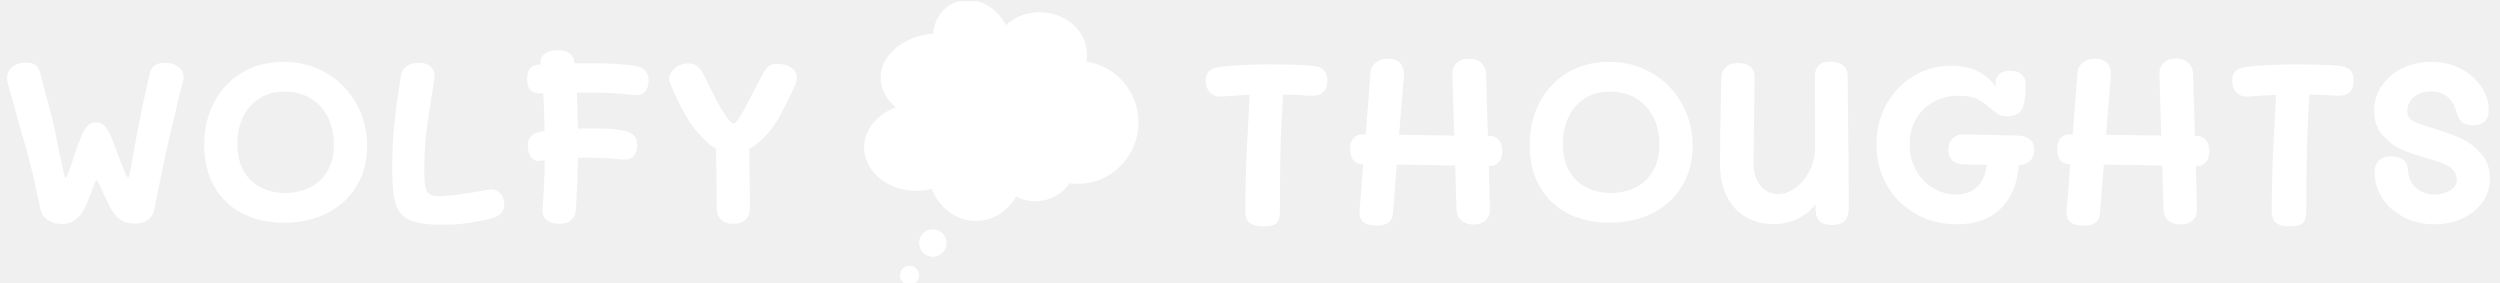
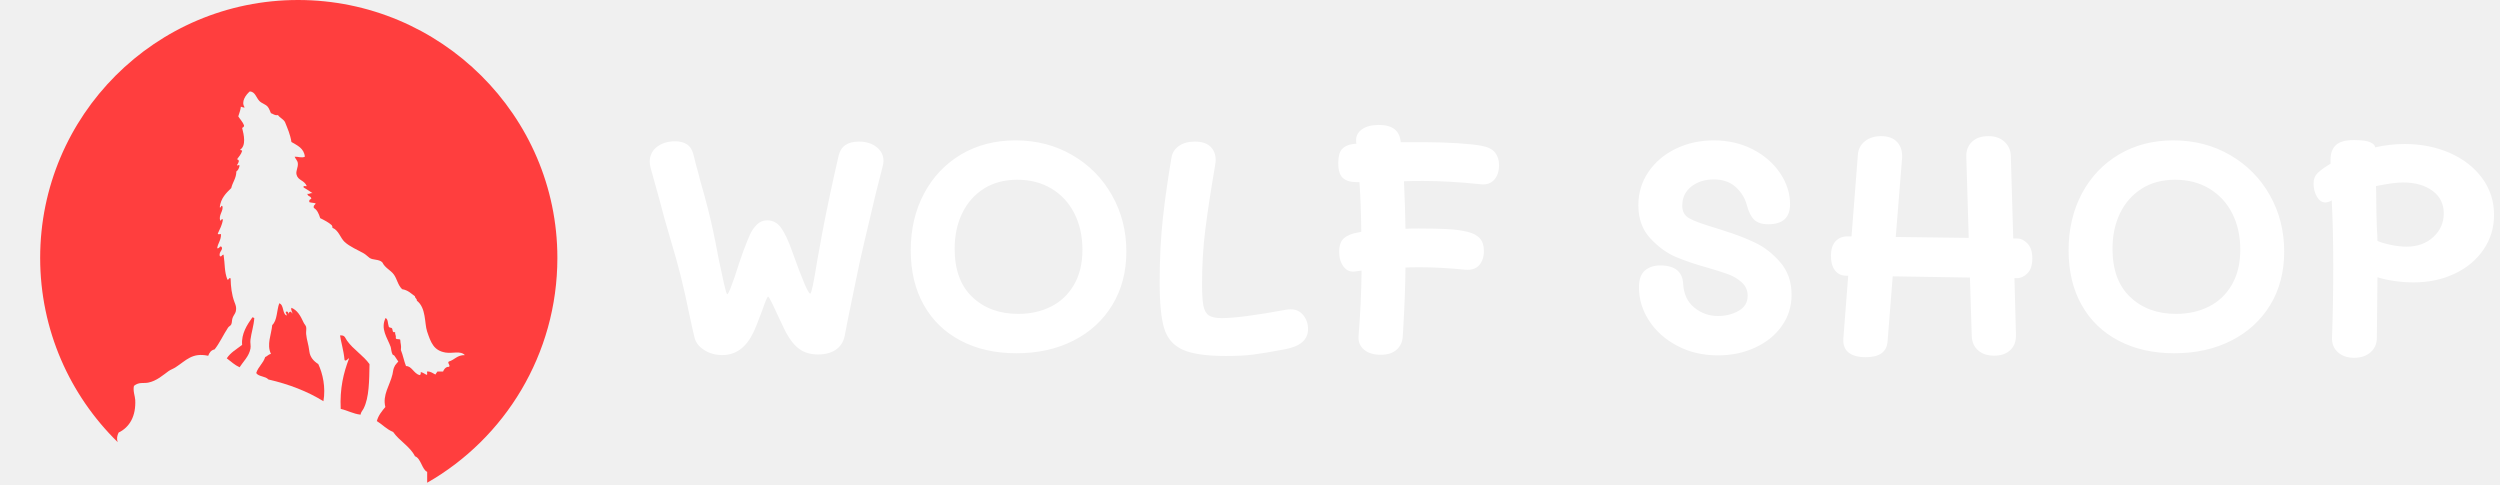
- <svg xmlns="http://www.w3.org/2000/svg" version="1.1" width="1000" height="113" viewBox="0 0 1000 113">
-   <g transform="matrix(1,0,0,1,-0.6060606,0.4993021)">
-     <svg viewBox="0 0 396 45" data-background-color="#111111" preserveAspectRatio="xMidYMid meet" height="113" width="1000">
-       <g id="tight-bounds" transform="matrix(1,0,0,1,0.24,-0.1988371)">
-         <svg viewBox="0 0 395.52 45.398" height="45.398" width="395.52">
+ <svg xmlns="http://www.w3.org/2000/svg" version="1.1" width="1000" height="194" viewBox="0 0 1000 194">
+   <g transform="matrix(1,0,0,1,-0.6060606,-0.45349)">
+     <svg viewBox="0 0 396 77" data-background-color="#000011" preserveAspectRatio="xMidYMid meet" height="194" width="1000">
+       <g id="tight-bounds" transform="matrix(1,0,0,1,0.24,0.1799935)">
+         <svg viewBox="0 0 395.52 76.64" height="76.64" width="395.52">
          <g>
-             <svg viewBox="0 0 542.718 62.293" height="45.398" width="395.52">
-               <g>
-                 <svg viewBox="0 0 542.718 62.293" height="62.293" width="542.718">
+             <svg viewBox="0 0 534.218 103.516" height="76.64" width="395.52">
+               <g transform="matrix(1,0,0,1,138.6978,26.7902)">
+                 <svg viewBox="0 0 395.52 49.935" height="49.935" width="395.52">
                  <g id="textblocktransform">
-                     <svg viewBox="0 0 542.718 62.293" height="62.293" width="542.718" id="textblock">
+                     <svg viewBox="0 0 395.52 49.935" height="49.935" width="395.52" id="textblock">
                      <g>
-                         <svg viewBox="0 0 542.718 62.293" height="62.293" width="542.718">
-                           <g>
-                             <svg>
-                               <g />
-                               <g />
-                             </svg>
-                           </g>
-                           <g>
-                             <svg>
-                               <g>
-                                 <svg />
-                               </g>
-                               <g />
-                             </svg>
-                           </g>
-                           <g id="text-0">
-                             <svg viewBox="0 0 542.718 62.293" height="62.293" width="542.718">
-                               <g transform="matrix(1,0,0,1,0,10.9715)">
-                                 <svg width="172.65" viewBox="2 -38 172.64 38.15" height="38.15" data-palette-color="#ffffff">
-                                   <path d="M14 0Q12.3 0 11-0.83 9.7-1.65 9.4-2.9L9.4-2.9Q9.3-3.2 8.5-6.9L8.5-6.9Q7.25-13.15 5.55-18.7L5.55-18.7Q4.4-22.55 3.65-25.5L3.65-25.5 2.15-30.9Q2-31.45 2-31.9L2-31.9Q2-33.45 3.2-34.38 4.4-35.3 6.2-35.3L6.2-35.3Q7.4-35.3 8.18-34.77 8.95-34.25 9.25-33L9.25-33Q9.6-31.5 9.93-30.38 10.25-29.25 10.45-28.4L10.45-28.4Q11.7-24.15 12.5-20.35L12.5-20.35Q12.75-19.25 13.4-15.8L13.4-15.8Q13.85-13.65 14.25-11.85 14.65-10.05 14.8-10.05L14.8-10.05Q14.95-10.05 15.33-11 15.7-11.95 15.98-12.78 16.25-13.6 16.4-14.05L16.4-14.05Q16.6-14.75 17.45-17.15L17.45-17.15Q18.15-19 18.57-19.93 19-20.85 19.7-21.55 20.4-22.25 21.4-22.25L21.4-22.25Q22.8-22.25 23.7-21 24.6-19.75 25.55-17.05L25.55-17.05Q28-10.15 28.5-10.15L28.5-10.15Q28.8-10.15 29.65-15.55L29.65-15.55Q29.85-16.55 30.05-17.73 30.25-18.9 30.5-20.25L30.5-20.25Q31.8-26.95 33.2-32.95L33.2-32.95Q33.75-35.25 36.55-35.25L36.55-35.25Q38.3-35.25 39.45-34.35 40.6-33.45 40.6-32.05L40.6-32.05Q40.6-31.65 40.45-31.1L40.45-31.1Q39.35-26.95 38.15-21.7L38.15-21.7 37.45-18.75Q36.65-15.4 35.83-11.3 35-7.2 34.75-6.05L34.75-6.05 34.2-3.2Q33.9-1.7 32.75-0.9 31.6-0.1 29.8-0.1L29.8-0.1Q28-0.1 26.78-0.95 25.55-1.8 24.55-3.65L24.55-3.65Q24.4-3.9 23.1-6.65L23.1-6.65Q21.75-9.65 21.55-9.65L21.55-9.65Q21.35-9.65 20.55-7.3L20.55-7.3Q19.5-4.5 19.1-3.7L19.1-3.7Q17.3 0 14 0L14 0ZM62.55-0.3Q57.3-0.3 53.35-2.38 49.4-4.45 47.25-8.28 45.1-12.1 45.1-17.3L45.1-17.3Q45.1-22.55 47.3-26.68 49.5-30.8 53.42-33.13 57.35-35.45 62.4-35.45L62.4-35.45Q67.6-35.45 71.77-33.02 75.95-30.6 78.32-26.4 80.7-22.2 80.7-17.1L80.7-17.1Q80.7-12.05 78.37-8.25 76.05-4.45 71.95-2.38 67.85-0.3 62.55-0.3L62.55-0.3ZM62.85-6.8Q65.85-6.8 68.25-8 70.65-9.2 72.05-11.6 73.45-14 73.45-17.4L73.45-17.4Q73.45-20.75 72.12-23.38 70.8-26 68.35-27.48 65.9-28.95 62.7-28.95L62.7-28.95Q59.5-28.95 57.17-27.48 54.85-26 53.6-23.43 52.35-20.85 52.35-17.55L52.35-17.55Q52.35-12.35 55.27-9.58 58.2-6.8 62.85-6.8L62.85-6.8ZM97.15 0.15Q92.25 0.15 89.97-0.9 87.7-1.95 86.95-4.4 86.2-6.85 86.2-11.95L86.2-11.95Q86.2-17.7 86.72-22.5 87.25-27.3 88.15-32.6L88.15-32.6Q88.35-33.8 89.37-34.52 90.4-35.25 92-35.25L92-35.25Q93.7-35.25 94.57-34.43 95.45-33.6 95.45-32.2L95.45-32.2Q95.45-31.9 95.35-31.3L95.35-31.3Q94.3-25.15 93.75-20.83 93.2-16.5 93.2-11.75L93.2-11.75Q93.2-9.3 93.42-8.15 93.65-7 94.32-6.55 95-6.1 96.45-6.1L96.45-6.1Q99.55-6.1 107.15-7.5L107.15-7.5Q107.4-7.55 107.85-7.55L107.85-7.55Q109.15-7.55 109.92-6.58 110.7-5.6 110.7-4.3L110.7-4.3Q110.7-1.65 106.85-0.95L106.85-0.95Q103.4-0.3 101.62-0.08 99.85 0.15 97.15 0.15L97.15 0.15ZM129.74-28.75Q127.69-28.75 126.54-28.7L126.54-28.7Q126.74-24.3 126.79-20.85L126.79-20.85Q127.49-20.9 128.99-20.9L128.99-20.9Q131.84-20.9 133.72-20.8 135.59-20.7 137.04-20.35L137.04-20.35Q138.44-20 139.09-19.25 139.74-18.5 139.74-17.2L139.74-17.2Q139.74-15.75 138.97-14.85 138.19-13.95 136.59-14.1L136.59-14.1Q132.59-14.5 129.19-14.5L129.19-14.5Q127.54-14.5 126.79-14.45L126.79-14.45Q126.74-9.8 126.44-4.8L126.44-4.8 126.34-3.05Q126.24-1.7 125.32-0.88 124.39-0.05 122.69-0.05L122.69-0.05Q120.94-0.05 119.94-0.9 118.94-1.75 119.04-3.1L119.04-3.1Q119.49-8.7 119.54-13.95L119.54-13.95 118.44-13.8Q117.29-13.65 116.57-14.6 115.84-15.55 115.84-17.05L115.84-17.05Q115.84-18.65 116.67-19.33 117.49-20 118.99-20.25L118.99-20.25 119.49-20.35Q119.44-25.05 119.19-28.55L119.19-28.55 118.79-28.55Q117.19-28.55 116.44-29.25 115.69-29.95 115.69-31.7L115.69-31.7Q115.69-33.35 116.32-34.02 116.94-34.7 118.14-34.85L118.14-34.85 118.69-34.9Q118.64-35.05 118.64-35.25L118.64-35.25Q118.54-36.5 119.57-37.25 120.59-38 122.39-38L122.39-38Q125.69-38 125.99-35.3L125.99-35.3 125.99-35.15 130.04-35.15Q132.69-35.15 135.42-34.98 138.14-34.8 139.39-34.55L139.39-34.55Q140.94-34.25 141.59-33.43 142.24-32.6 142.24-31.35L142.24-31.35Q142.24-29.85 141.44-28.95 140.64-28.05 139.24-28.2L139.24-28.2Q133.99-28.75 129.74-28.75L129.74-28.75ZM160.79-0.05Q159.04-0.05 158.09-0.95 157.14-1.85 157.14-3.4L157.14-3.4 156.99-16.6Q156.29-16.6 154.37-18.53 152.44-20.45 151.34-22.1L151.34-22.1Q150.39-23.5 149.14-25.95 147.89-28.4 146.89-30.95L146.89-30.95Q146.74-31.35 146.74-31.75L146.74-31.75Q146.74-33 147.97-34.05 149.19-35.1 150.89-35.1L150.89-35.1Q152.09-35.1 152.89-34.48 153.69-33.85 154.34-32.5L154.34-32.5Q156.69-27.65 158.09-25.25L158.09-25.25Q160.09-21.95 160.79-21.95L160.79-21.95Q161.44-21.95 163.24-25.25L163.24-25.25 167.14-32.7Q167.79-33.9 168.42-34.45 169.04-35 170.39-35L170.39-35Q172.24-35 173.44-34.18 174.64-33.35 174.64-31.9L174.64-31.9Q174.64-31.4 174.29-30.45L174.29-30.45Q173.84-29.3 172.31-26.28 170.79-23.25 169.89-21.9L169.89-21.9Q168.69-20.05 166.81-18.32 164.94-16.6 164.24-16.6L164.24-16.6 164.39-3.55Q164.39-1.9 163.47-0.98 162.54-0.05 160.79-0.05L160.79-0.05Z" opacity="1" transform="matrix(1,0,0,1,0,0)" fill="#ffffff" class="undefined-cv-0" />
-                                 </svg>
-                               </g>
-                               <g>
-                                 <svg version="1.1" x="187.357" y="0" viewBox="10.703 8.2 56.401 58.602" enable-background="new 0 0 75 75" xml:space="preserve" height="62.293" width="59.954" class="icon-_$-0" data-fill-palette-color="accent" id="_$-0">
-                                   <path fill="#ffffff" d="M67.104 33.365C67.104 40.344 61.498 46 54.582 46c-0.542 0-1.075-0.039-1.601-0.106-1.576 2.224-4.169 3.677-7.103 3.677-1.414 0-2.749-0.34-3.93-0.938-1.736 3.007-4.797 5.005-8.284 5.005-4.076 0-7.57-2.728-9.047-6.605-1.007 0.26-2.078 0.4-3.188 0.4-5.924 0-10.726-3.997-10.726-8.928 0-3.686 2.683-6.849 6.51-8.212-1.938-1.623-3.118-3.762-3.118-6.107 0-4.694 4.719-8.562 10.808-9.111 0.195-2.438 1.419-4.654 3.528-5.902 3.656-2.163 8.584-0.597 11.006 3.497 0.139 0.234 0.265 0.472 0.381 0.712 1.767-1.646 4.245-2.672 6.99-2.672 5.365 0 9.715 3.91 9.715 8.731 0 0.486-0.046 0.962-0.131 1.426C62.451 21.751 67.104 27.009 67.104 33.365zM24.831 55.352c-1.558 0-2.82 1.263-2.82 2.82s1.263 2.82 2.82 2.82 2.82-1.263 2.82-2.82S26.389 55.352 24.831 55.352zM20.038 62.856c-1.089 0-1.973 0.883-1.973 1.973s0.884 1.973 1.973 1.973c1.09 0 1.973-0.883 1.973-1.973S21.128 62.856 20.038 62.856z" data-fill-palette-color="accent" />
-                                 </svg>
-                               </g>
-                               <g transform="matrix(1,0,0,1,262.0178,12.8215)">
-                                 <svg width="280.7" viewBox="1.5 -36.15 280.68 36.65" height="36.65" data-palette-color="#ffffff">
-                                   <path d="M24.85-34.6Q26.35-34.45 27.2-33.73 28.05-33 28.05-31.3L28.05-31.3Q28.05-29.55 27.08-28.75 26.1-27.95 24.3-28.05L24.3-28.05Q20.7-28.3 18.4-28.3L18.4-28.3Q18-22.65 17.85-17L17.85-17Q17.7-11.4 17.7-2.8L17.7-2.8Q17.7-0.95 16.98-0.23 16.25 0.5 14.2 0.5L14.2 0.5Q12.05 0.5 11.1-0.25 10.15-1 10.15-2.75L10.15-2.75Q10.15-10.05 10.5-17L10.5-17 11.1-28.25Q8.9-28.15 7.55-28.05L7.55-28.05 5.35-27.9Q5.15-27.85 4.75-27.85L4.75-27.85Q3.3-27.85 2.4-28.8 1.5-29.75 1.5-31.3L1.5-31.3Q1.5-32.75 2.27-33.45 3.05-34.15 4.45-34.35L4.45-34.35Q6.25-34.6 9.5-34.75 12.75-34.9 15.5-34.9L15.5-34.9Q17.75-34.9 20.63-34.83 23.5-34.75 24.85-34.6L24.85-34.6ZM63.8-19.25Q64.7-19.25 65.5-18.43 66.3-17.6 66.3-15.95L66.3-15.95Q66.3-14.3 65.5-13.5 64.7-12.7 63.75-12.7L63.75-12.7 63.35-12.7 63.6-3.35Q63.65-1.75 62.67-0.83 61.7 0.1 60 0.1L60 0.1Q58.35 0.1 57.35-0.78 56.35-1.65 56.3-3.15L56.3-3.15 56-12.8 43.25-13 42.4-2.25Q42.2 0.35 38.8 0.35L38.8 0.35Q36.9 0.35 35.95-0.43 35-1.2 35.1-2.75L35.1-2.75 35.9-13.1 35.6-13.1Q34.4-13.1 33.72-13.98 33.05-14.85 33.05-16.4L33.05-16.4Q33.05-17.95 33.8-18.78 34.55-19.6 35.8-19.6L35.8-19.6 36.45-19.6 37.5-33.1Q37.6-34.45 38.65-35.3 39.7-36.15 41.35-36.15L41.35-36.15Q43.1-36.15 44-35.15 44.9-34.15 44.8-32.55L44.8-32.55 43.75-19.5 55.8-19.35 55.4-32.75Q55.35-34.25 56.32-35.2 57.3-36.15 59.05-36.15L59.05-36.15Q60.7-36.15 61.7-35.23 62.7-34.3 62.75-32.95L62.75-32.95 63.15-19.25 63.8-19.25ZM89.75-0.3Q84.5-0.3 80.55-2.38 76.59-4.45 74.45-8.28 72.3-12.1 72.3-17.3L72.3-17.3Q72.3-22.55 74.5-26.68 76.7-30.8 80.62-33.13 84.55-35.45 89.59-35.45L89.59-35.45Q94.8-35.45 98.97-33.02 103.15-30.6 105.52-26.4 107.9-22.2 107.9-17.1L107.9-17.1Q107.9-12.05 105.57-8.25 103.25-4.45 99.15-2.38 95.05-0.3 89.75-0.3L89.75-0.3ZM90.05-6.8Q93.05-6.8 95.45-8 97.84-9.2 99.25-11.6 100.65-14 100.65-17.4L100.65-17.4Q100.65-20.75 99.32-23.38 98-26 95.55-27.48 93.09-28.95 89.9-28.95L89.9-28.95Q86.7-28.95 84.37-27.48 82.05-26 80.8-23.43 79.55-20.85 79.55-17.55L79.55-17.55Q79.55-12.35 82.47-9.58 85.4-6.8 90.05-6.8L90.05-6.8ZM141.89-21.4Q142.04-14.8 142.04-3.7L142.04-3.7Q142.04-1.6 141.14-0.7 140.24 0.2 138.39 0.2L138.39 0.2Q136.54 0.2 135.67-0.63 134.79-1.45 134.79-3.35L134.79-3.35 134.79-4.35Q133.39-2.45 131.02-1.23 128.64 0 125.54 0L125.54 0Q121.99 0 119.34-1.65 116.69-3.3 115.29-6.28 113.89-9.25 113.89-13.1L113.89-13.1Q113.89-19.3 114.14-30.3L114.14-30.3 114.19-32.05Q114.24-33.45 115.22-34.33 116.19-35.2 117.94-35.2L117.94-35.2Q119.64-35.2 120.54-34.4 121.44-33.6 121.44-32.05L121.44-32.05Q121.44-28.7 121.34-23.3L121.34-23.3Q121.24-17.5 121.24-13.1L121.24-13.1Q121.24-10.05 122.82-8.3 124.39-6.55 126.59-6.55L126.59-6.55Q128.54-6.55 130.42-7.93 132.29-9.3 133.49-11.68 134.69-14.05 134.69-16.9L134.69-16.9 134.69-20.3Q134.64-23.1 134.64-32.3L134.64-32.3Q134.64-35.5 138.04-35.5L138.04-35.5Q139.79-35.5 140.79-34.68 141.79-33.85 141.79-32.3L141.79-32.3Q141.79-29.35 141.89-22.85L141.89-22.85 141.89-21.4ZM182.59-16.2Q182.59-14.75 181.72-13.85 180.84-12.95 179.24-12.9L179.24-12.9Q178.69-6.75 175.22-3.35 171.74 0.05 165.69 0.05L165.69 0.05Q160.69 0.05 156.67-2.23 152.64-4.5 150.37-8.5 148.09-12.5 148.09-17.4L148.09-17.4Q148.09-22.25 150.27-26.18 152.44-30.1 156.19-32.35 159.94-34.6 164.44-34.6L164.44-34.6Q168.14-34.6 170.62-33.18 173.09-31.75 174.14-29.95L174.14-29.95 174.14-31.1Q174.14-32.1 174.97-32.8 175.79-33.5 177.34-33.5L177.34-33.5Q178.94-33.5 179.77-32.77 180.59-32.05 180.64-30.95L180.64-30.95Q180.79-26.8 179.94-25.15L179.94-25.15Q179.49-24.35 178.62-23.95 177.74-23.55 176.64-23.55L176.64-23.55Q175.64-23.55 174.89-23.93 174.14-24.3 172.94-25.35L172.94-25.35Q171.59-26.55 170.14-27.3 168.69-28.05 166.19-28.05L166.19-28.05Q163.09-28.05 160.62-26.73 158.14-25.4 156.74-22.98 155.34-20.55 155.34-17.4L155.34-17.4Q155.34-14.25 156.74-11.75 158.14-9.25 160.49-7.85 162.84-6.45 165.49-6.45L165.49-6.45Q168.29-6.45 170.04-8.08 171.79-9.7 172.24-12.95L172.24-12.95 167.19-13.05Q165.44-13.1 164.62-13.95 163.79-14.8 163.79-16.2L163.79-16.2Q163.79-17.75 164.74-18.7 165.69-19.65 167.34-19.6L167.34-19.6 178.74-19.35Q180.64-19.3 181.62-18.5 182.59-17.7 182.59-16.2L182.59-16.2ZM218.34-19.25Q219.24-19.25 220.04-18.43 220.84-17.6 220.84-15.95L220.84-15.95Q220.84-14.3 220.04-13.5 219.24-12.7 218.29-12.7L218.29-12.7 217.89-12.7 218.14-3.35Q218.19-1.75 217.21-0.83 216.24 0.1 214.54 0.1L214.54 0.1Q212.89 0.1 211.89-0.78 210.89-1.65 210.84-3.15L210.84-3.15 210.54-12.8 197.79-13 196.94-2.25Q196.74 0.35 193.34 0.35L193.34 0.35Q191.44 0.35 190.49-0.43 189.54-1.2 189.64-2.75L189.64-2.75 190.44-13.1 190.14-13.1Q188.94-13.1 188.26-13.98 187.59-14.85 187.59-16.4L187.59-16.4Q187.59-17.95 188.34-18.78 189.09-19.6 190.34-19.6L190.34-19.6 190.99-19.6 192.04-33.1Q192.14-34.45 193.19-35.3 194.24-36.15 195.89-36.15L195.89-36.15Q197.64-36.15 198.54-35.15 199.44-34.15 199.34-32.55L199.34-32.55 198.29-19.5 210.34-19.35 209.94-32.75Q209.89-34.25 210.86-35.2 211.84-36.15 213.59-36.15L213.59-36.15Q215.24-36.15 216.24-35.23 217.24-34.3 217.29-32.95L217.29-32.95 217.69-19.25 218.34-19.25ZM249.19-34.6Q250.69-34.45 251.54-33.73 252.39-33 252.39-31.3L252.39-31.3Q252.39-29.55 251.41-28.75 250.44-27.95 248.64-28.05L248.64-28.05Q245.04-28.3 242.74-28.3L242.74-28.3Q242.34-22.65 242.19-17L242.19-17Q242.04-11.4 242.04-2.8L242.04-2.8Q242.04-0.95 241.31-0.23 240.59 0.5 238.54 0.5L238.54 0.5Q236.39 0.5 235.44-0.25 234.49-1 234.49-2.75L234.49-2.75Q234.49-10.05 234.84-17L234.84-17 235.44-28.25Q233.24-28.15 231.89-28.05L231.89-28.05 229.69-27.9Q229.49-27.85 229.09-27.85L229.09-27.85Q227.64-27.85 226.74-28.8 225.84-29.75 225.84-31.3L225.84-31.3Q225.84-32.75 226.61-33.45 227.39-34.15 228.79-34.35L228.79-34.35Q230.59-34.6 233.84-34.75 237.09-34.9 239.84-34.9L239.84-34.9Q242.09-34.9 244.96-34.83 247.84-34.75 249.19-34.6L249.19-34.6ZM270.03 0.05Q266.28 0.05 263.31-1.53 260.33-3.1 258.66-5.68 256.98-8.25 256.98-11.2L256.98-11.2Q256.98-13.1 257.96-13.95 258.93-14.8 260.48-14.8L260.48-14.8Q264.13-14.8 264.28-11.75L264.28-11.75Q264.43-9.2 266.13-7.83 267.83-6.45 270.03-6.45L270.03-6.45Q271.93-6.45 273.43-7.3 274.93-8.15 274.93-9.8L274.93-9.8Q274.93-11.1 273.98-11.98 273.03-12.85 271.76-13.33 270.48-13.8 268.23-14.45L268.23-14.45Q265.33-15.25 263.08-16.2 260.83-17.15 258.86-19.28 256.88-21.4 256.88-24.75L256.88-24.75Q256.88-27.8 258.56-30.25 260.23-32.7 263.08-34.08 265.93-35.45 269.33-35.45L269.33-35.45Q272.88-35.45 275.76-33.98 278.63-32.5 280.28-30.05 281.93-27.6 281.93-24.9L281.93-24.9Q281.93-21.6 278.33-21.6L278.33-21.6Q276.78-21.6 276.01-22.35 275.23-23.1 274.78-24.8L274.78-24.8Q274.33-26.5 272.96-27.75 271.58-29 269.33-29L269.33-29Q267.13-29 265.63-27.83 264.13-26.65 264.13-24.65L264.13-24.65Q264.13-23.25 265.26-22.6 266.38-21.95 269.58-21L269.58-21Q269.88-20.9 270.28-20.78 270.68-20.65 271.13-20.5L271.13-20.5Q273.88-19.65 276.18-18.55 278.48-17.45 280.33-15.3 282.18-13.15 282.18-9.95L282.18-9.95Q282.18-7.05 280.56-4.78 278.93-2.5 276.16-1.23 273.38 0.05 270.03 0.05L270.03 0.05Z" opacity="1" transform="matrix(1,0,0,1,0,0)" fill="#ffffff" class="undefined-cv-1" />
-                                 </svg>
-                               </g>
+                         <svg viewBox="0 0 395.52 49.935" height="49.935" width="395.52">
+                           <g transform="matrix(1,0,0,1,0,0)">
+                             <svg width="395.52" viewBox="2 -38 304.53 38.45" height="49.935" data-palette-color="#ffffff">
+                               <path d="M14 0Q12.3 0 11-0.83 9.7-1.65 9.4-2.9L9.4-2.9Q9.3-3.2 8.5-6.9L8.5-6.9Q7.25-13.15 5.55-18.7L5.55-18.7Q4.4-22.55 3.65-25.5L3.65-25.5 2.15-30.9Q2-31.45 2-31.9L2-31.9Q2-33.45 3.2-34.38 4.4-35.3 6.2-35.3L6.2-35.3Q7.4-35.3 8.18-34.77 8.95-34.25 9.25-33L9.25-33Q9.6-31.5 9.93-30.38 10.25-29.25 10.45-28.4L10.45-28.4Q11.7-24.15 12.5-20.35L12.5-20.35Q12.75-19.25 13.4-15.8L13.4-15.8Q13.85-13.65 14.25-11.85 14.65-10.05 14.8-10.05L14.8-10.05Q14.95-10.05 15.33-11 15.7-11.95 15.98-12.78 16.25-13.6 16.4-14.05L16.4-14.05Q16.6-14.75 17.45-17.15L17.45-17.15Q18.15-19 18.57-19.93 19-20.85 19.7-21.55 20.4-22.25 21.4-22.25L21.4-22.25Q22.8-22.25 23.7-21 24.6-19.75 25.55-17.05L25.55-17.05Q28-10.15 28.5-10.15L28.5-10.15Q28.8-10.15 29.65-15.55L29.65-15.55Q29.85-16.55 30.05-17.73 30.25-18.9 30.5-20.25L30.5-20.25Q31.8-26.95 33.2-32.95L33.2-32.95Q33.75-35.25 36.55-35.25L36.55-35.25Q38.3-35.25 39.45-34.35 40.6-33.45 40.6-32.05L40.6-32.05Q40.6-31.65 40.45-31.1L40.45-31.1Q39.35-26.95 38.15-21.7L38.15-21.7 37.45-18.75Q36.65-15.4 35.83-11.3 35-7.2 34.75-6.05L34.75-6.05 34.2-3.2Q33.9-1.7 32.75-0.9 31.6-0.1 29.8-0.1L29.8-0.1Q28-0.1 26.78-0.95 25.55-1.8 24.55-3.65L24.55-3.65Q24.4-3.9 23.1-6.65L23.1-6.65Q21.75-9.65 21.55-9.65L21.55-9.65Q21.35-9.65 20.55-7.3L20.55-7.3Q19.5-4.5 19.1-3.7L19.1-3.7Q17.3 0 14 0L14 0ZM62.55-0.3Q57.3-0.3 53.35-2.38 49.4-4.45 47.25-8.28 45.1-12.1 45.1-17.3L45.1-17.3Q45.1-22.55 47.3-26.68 49.5-30.8 53.42-33.13 57.35-35.45 62.4-35.45L62.4-35.45Q67.6-35.45 71.77-33.02 75.95-30.6 78.32-26.4 80.7-22.2 80.7-17.1L80.7-17.1Q80.7-12.05 78.37-8.25 76.05-4.45 71.95-2.38 67.85-0.3 62.55-0.3L62.55-0.3ZM62.85-6.8Q65.85-6.8 68.25-8 70.65-9.2 72.05-11.6 73.45-14 73.45-17.4L73.45-17.4Q73.45-20.75 72.12-23.38 70.8-26 68.35-27.48 65.9-28.95 62.7-28.95L62.7-28.95Q59.5-28.95 57.17-27.48 54.85-26 53.6-23.43 52.35-20.85 52.35-17.55L52.35-17.55Q52.35-12.35 55.27-9.58 58.2-6.8 62.85-6.8L62.85-6.8ZM97.15 0.15Q92.25 0.15 89.97-0.9 87.7-1.95 86.95-4.4 86.2-6.85 86.2-11.95L86.2-11.95Q86.2-17.7 86.72-22.5 87.25-27.3 88.15-32.6L88.15-32.6Q88.35-33.8 89.37-34.52 90.4-35.25 92-35.25L92-35.25Q93.7-35.25 94.57-34.43 95.45-33.6 95.45-32.2L95.45-32.2Q95.45-31.9 95.35-31.3L95.35-31.3Q94.3-25.15 93.75-20.83 93.2-16.5 93.2-11.75L93.2-11.75Q93.2-9.3 93.42-8.15 93.65-7 94.32-6.55 95-6.1 96.45-6.1L96.45-6.1Q99.55-6.1 107.15-7.5L107.15-7.5Q107.4-7.55 107.85-7.55L107.85-7.55Q109.15-7.55 109.92-6.58 110.7-5.6 110.7-4.3L110.7-4.3Q110.7-1.65 106.85-0.95L106.85-0.95Q103.4-0.3 101.62-0.08 99.85 0.15 97.15 0.15L97.15 0.15ZM129.74-28.75Q127.69-28.75 126.54-28.7L126.54-28.7Q126.74-24.3 126.79-20.85L126.79-20.85Q127.49-20.9 128.99-20.9L128.99-20.9Q131.84-20.9 133.72-20.8 135.59-20.7 137.04-20.35L137.04-20.35Q138.44-20 139.09-19.25 139.74-18.5 139.74-17.2L139.74-17.2Q139.74-15.75 138.97-14.85 138.19-13.95 136.59-14.1L136.59-14.1Q132.59-14.5 129.19-14.5L129.19-14.5Q127.54-14.5 126.79-14.45L126.79-14.45Q126.74-9.8 126.44-4.8L126.44-4.8 126.34-3.05Q126.24-1.7 125.32-0.88 124.39-0.05 122.69-0.05L122.69-0.05Q120.94-0.05 119.94-0.9 118.94-1.75 119.04-3.1L119.04-3.1Q119.49-8.7 119.54-13.95L119.54-13.95 118.44-13.8Q117.29-13.65 116.57-14.6 115.84-15.55 115.84-17.05L115.84-17.05Q115.84-18.65 116.67-19.33 117.49-20 118.99-20.25L118.99-20.25 119.49-20.35Q119.44-25.05 119.19-28.55L119.19-28.55 118.79-28.55Q117.19-28.55 116.44-29.25 115.69-29.95 115.69-31.7L115.69-31.7Q115.69-33.35 116.32-34.02 116.94-34.7 118.14-34.85L118.14-34.85 118.69-34.9Q118.64-35.05 118.64-35.25L118.64-35.25Q118.54-36.5 119.57-37.25 120.59-38 122.39-38L122.39-38Q125.69-38 125.99-35.3L125.99-35.3 125.99-35.15 130.04-35.15Q132.69-35.15 135.42-34.98 138.14-34.8 139.39-34.55L139.39-34.55Q140.94-34.25 141.59-33.43 142.24-32.6 142.24-31.35L142.24-31.35Q142.24-29.85 141.44-28.95 140.64-28.05 139.24-28.2L139.24-28.2Q133.99-28.75 129.74-28.75L129.74-28.75ZM178.39 0.05Q174.64 0.05 171.66-1.53 168.69-3.1 167.01-5.68 165.34-8.25 165.34-11.2L165.34-11.2Q165.34-13.1 166.31-13.95 167.29-14.8 168.84-14.8L168.84-14.8Q172.49-14.8 172.64-11.75L172.64-11.75Q172.79-9.2 174.49-7.83 176.19-6.45 178.39-6.45L178.39-6.45Q180.29-6.45 181.79-7.3 183.29-8.15 183.29-9.8L183.29-9.8Q183.29-11.1 182.34-11.98 181.39-12.85 180.11-13.33 178.84-13.8 176.59-14.45L176.59-14.45Q173.69-15.25 171.44-16.2 169.19-17.15 167.21-19.28 165.24-21.4 165.24-24.75L165.24-24.75Q165.24-27.8 166.91-30.25 168.59-32.7 171.44-34.08 174.29-35.45 177.69-35.45L177.69-35.45Q181.24-35.45 184.11-33.98 186.99-32.5 188.64-30.05 190.29-27.6 190.29-24.9L190.29-24.9Q190.29-21.6 186.69-21.6L186.69-21.6Q185.14-21.6 184.36-22.35 183.59-23.1 183.14-24.8L183.14-24.8Q182.69-26.5 181.31-27.75 179.94-29 177.69-29L177.69-29Q175.49-29 173.99-27.83 172.49-26.65 172.49-24.65L172.49-24.65Q172.49-23.25 173.61-22.6 174.74-21.95 177.94-21L177.94-21Q178.24-20.9 178.64-20.78 179.04-20.65 179.49-20.5L179.49-20.5Q182.24-19.65 184.54-18.55 186.84-17.45 188.69-15.3 190.54-13.15 190.54-9.95L190.54-9.95Q190.54-7.05 188.91-4.78 187.29-2.5 184.51-1.23 181.74 0.05 178.39 0.05L178.39 0.05ZM227.79-19.25Q228.69-19.25 229.49-18.43 230.29-17.6 230.29-15.95L230.29-15.95Q230.29-14.3 229.49-13.5 228.69-12.7 227.74-12.7L227.74-12.7 227.34-12.7 227.59-3.35Q227.64-1.75 226.66-0.83 225.69 0.1 223.99 0.1L223.99 0.1Q222.34 0.1 221.34-0.78 220.34-1.65 220.29-3.15L220.29-3.15 219.99-12.8 207.24-13 206.39-2.25Q206.19 0.35 202.79 0.35L202.79 0.35Q200.89 0.35 199.94-0.43 198.99-1.2 199.09-2.75L199.09-2.75 199.89-13.1 199.59-13.1Q198.39-13.1 197.71-13.98 197.04-14.85 197.04-16.4L197.04-16.4Q197.04-17.95 197.79-18.78 198.54-19.6 199.79-19.6L199.79-19.6 200.44-19.6 201.49-33.1Q201.59-34.45 202.64-35.3 203.69-36.15 205.34-36.15L205.34-36.15Q207.09-36.15 207.99-35.15 208.89-34.15 208.79-32.55L208.79-32.55 207.74-19.5 219.79-19.35 219.39-32.75Q219.34-34.25 220.31-35.2 221.29-36.15 223.04-36.15L223.04-36.15Q224.69-36.15 225.69-35.23 226.69-34.3 226.74-32.95L226.74-32.95 227.14-19.25 227.79-19.25ZM253.73-0.3Q248.48-0.3 244.53-2.38 240.58-4.45 238.43-8.28 236.28-12.1 236.28-17.3L236.28-17.3Q236.28-22.55 238.48-26.68 240.68-30.8 244.61-33.13 248.53-35.45 253.58-35.45L253.58-35.45Q258.78-35.45 262.96-33.02 267.13-30.6 269.51-26.4 271.88-22.2 271.88-17.1L271.88-17.1Q271.88-12.05 269.56-8.25 267.23-4.45 263.13-2.38 259.03-0.3 253.73-0.3L253.73-0.3ZM254.03-6.8Q257.03-6.8 259.43-8 261.83-9.2 263.23-11.6 264.63-14 264.63-17.4L264.63-17.4Q264.63-20.75 263.31-23.38 261.98-26 259.53-27.48 257.08-28.95 253.88-28.95L253.88-28.95Q250.68-28.95 248.36-27.48 246.03-26 244.78-23.43 243.53-20.85 243.53-17.55L243.53-17.55Q243.53-12.35 246.46-9.58 249.38-6.8 254.03-6.8L254.03-6.8ZM291.78-34.85Q295.83-34.85 299.21-33.38 302.58-31.9 304.56-29.23 306.53-26.55 306.53-23.15L306.53-23.15Q306.53-19.95 304.78-17.4 303.03-14.85 300.01-13.43 296.98-12 293.28-12L293.28-12Q291.58-12 289.96-12.25 288.33-12.5 287.28-12.85L287.28-12.85 287.18-2.85Q287.18-1.4 286.16-0.48 285.13 0.45 283.43 0.45L283.43 0.45Q281.73 0.45 280.71-0.5 279.68-1.45 279.78-3.05L279.78-3.05Q279.98-8.25 279.98-14.7L279.98-14.7Q279.98-20.8 279.73-25.55L279.73-25.55 279.58-25.45Q279.08-25.2 278.68-25.2L278.68-25.2Q277.83-25.2 277.28-26.15 276.73-27.1 276.73-28.35L276.73-28.35Q276.73-29.35 277.33-29.98 277.93-30.6 279.13-31.35L279.13-31.35 279.53-31.6 279.53-32.25Q279.53-33.85 280.43-34.68 281.33-35.5 283.33-35.5L283.33-35.5Q285.33-35.5 286.11-35.13 286.88-34.75 286.88-34.35L286.88-34.35 286.88-34.3Q289.33-34.85 291.78-34.85L291.78-34.85ZM292.08-17.9Q294.78-17.9 296.51-19.5 298.23-21.1 298.23-23.4L298.23-23.4Q298.23-25.75 296.36-27.13 294.48-28.5 291.53-28.5L291.53-28.5Q289.93-28.5 287.03-27.9L287.03-27.9Q287.08-27.05 287.08-25.75L287.08-25.75Q287.08-23.75 287.18-21.05L287.18-21.05Q287.28-19.55 287.28-18.85L287.28-18.85Q288.03-18.5 289.46-18.2 290.88-17.9 292.08-17.9L292.08-17.9Z" opacity="1" transform="matrix(1,0,0,1,0,0)" fill="#ffffff" class="undefined-text-0" data-fill-palette-color="primary" id="text-0" />
                            </svg>
                          </g>
                        </svg>
+                       </g>
+                     </svg>
+                   </g>
+                 </svg>
+               </g>
+               <g>
+                 <svg viewBox="0 0 126.909 103.516" height="103.516" width="126.909">
+                   <g>
+                     <svg version="1.1" x="8" y="0" viewBox="0 2 100.232 93.55" enable-background="new 0 0 100 100" xml:space="preserve" width="110.909" height="103.516" class="icon-icon-0" data-fill-palette-color="accent" id="icon-0">
+                       <g fill="#ff3e3e" data-fill-palette-color="accent">
+                         <path fill-rule="evenodd" clip-rule="evenodd" d="M36.163 71.443c0.794 0.611 1.527 1.283 2.48 1.736 0.692-1.098 1.815-2.092 2.108-3.597 0.112-0.568-0.075-1.135 0-1.738 0.172-1.372 0.658-2.773 0.746-4.217-0.16-0.006-0.172-0.159-0.373-0.124-0.983 1.395-2.182 3.165-1.985 5.335C38.094 69.652 36.893 70.313 36.163 71.443z" fill="#ff3e3e" data-fill-palette-color="accent" />
+                         <path fill-rule="evenodd" clip-rule="evenodd" d="M41.87 74.296c0.473 0.726 1.809 0.589 2.356 1.241 4.033 0.93 7.601 2.322 10.667 4.218 0.474-2.71-0.146-5.391-0.992-7.195-0.915-0.588-1.603-1.345-1.736-2.48-0.164-1.382-0.508-2.171-0.621-3.35-0.041-0.438 0.084-0.966 0-1.364-0.06-0.288-0.345-0.541-0.495-0.868-0.601-1.309-1.196-2.368-2.357-2.854-0.187 0.525 0.33 0.982 0.125 1.116-0.201-0.677-0.715-0.264-0.745 0.248 0.023-0.355 0.016-0.677-0.373-0.62-0.39 0.089 0.341 0.709 0 0.745-0.797-0.442-0.436-2.044-1.364-2.357-0.507 1.353-0.378 3.343-1.364 4.218-0.167 1.871-1.118 3.749-0.248 5.583-0.482 0.096-0.697 0.459-1.117 0.619C43.226 72.428 42.249 73.064 41.87 74.296z" fill="#ff3e3e" data-fill-palette-color="accent" />
+                         <path fill-rule="evenodd" clip-rule="evenodd" d="M58.244 81.243c1.354 0.299 2.365 0.941 3.845 1.117 0.047-0.487 0.408-0.809 0.619-1.241 1.04-2.119 1.064-5.258 1.118-8.558-1.257-1.728-3.101-2.79-4.342-4.519C59.141 67.564 59.068 67 58.367 67c-0.083 0-0.165 0-0.248 0 0.106 1 0.71 2.938 0.868 4.764 0.278 0.42 0.817-0.514 0.868-0.284C58.801 74.228 58.049 77.245 58.244 81.243z" fill="#ff3e3e" data-fill-palette-color="accent" />
+                         <path fill-rule="evenodd" clip-rule="evenodd" d="M49.974 2C22.374 2 0 24.374 0 51.974c0 13.99 5.756 26.632 15.021 35.703-0.224-0.601-0.122-1.231 0.178-1.844 2.188-1.072 3.373-3.233 3.226-6.327-0.034-0.702-0.479-1.768-0.249-2.729 0.978-0.79 1.816-0.451 2.729-0.621 1.645-0.305 2.944-1.497 3.969-2.231 0.417-0.3 0.907-0.447 1.365-0.745 2.095-1.361 3.222-2.899 6.327-2.232 0.214-0.613 0.565-1.089 1.24-1.24 0.924-1.14 1.693-2.833 2.605-4.218 0.173-0.264 0.487-0.346 0.62-0.62 0.161-0.331 0.111-0.84 0.249-1.241 0.169-0.492 0.528-0.858 0.62-1.24 0.208-0.859-0.067-1.379-0.248-1.86-0.54-1.435-0.71-2.981-0.745-4.59-0.469-0.179-0.238 0.341-0.62 0.248-0.623-1.628-0.442-2.841-0.744-4.838-0.364-0.001-0.42 0.574-0.744 0.248-0.189-0.847 0.702-1.147 0.372-1.736-0.37-0.356-0.368 0.361-0.868 0.248 0.145-1.013 0.766-1.55 0.744-2.73-0.18-0.067-0.641 0.146-0.62-0.124 0.387-0.854 0.843-1.637 0.992-2.729-0.39-0.141-0.301 0.195-0.496 0.249-0.463-0.998 0.7-1.991 0.372-2.853-0.401-0.154-0.094 0.4-0.496 0.248 0.21-1.774 1.229-2.74 2.232-3.722 0.259-1.147 0.96-1.851 0.993-3.225 0.348-0.232 0.522-0.637 0.62-1.117-0.165-0.304-0.461 0.136-0.496-0.125 0.206-0.333 0.67-0.951 0-1.116 0.359-0.509 0.796-0.94 0.992-1.613-0.002-0.205-0.344-0.069-0.373-0.248 1.172-0.806 0.737-2.802 0.373-4.218 0.181-0.108 0.393-0.187 0.372-0.497-0.268-0.683-0.753-1.149-1.116-1.737 0.226-0.674 0.447-1.325 0.495-1.86 0.293-0.002 0.365 0.214 0.746 0.124-0.778-1.074 0.227-2.457 0.992-3.101 1.049 0.059 1.212 1.187 1.861 1.86 0.459 0.477 1.186 0.611 1.612 1.117 0.301 0.357 0.407 0.821 0.621 1.241 0.458 0.121 0.669 0.488 1.365 0.372 0.368 0.541 1.051 0.768 1.364 1.364 0.483 1.212 1.015 2.375 1.24 3.846 1.144 0.675 2.435 1.204 2.605 2.853-0.615 0.304-1.269-0.036-1.985 0 0.15 0.402 0.561 0.742 0.62 1.24 0.101 0.85-0.431 1.492-0.249 2.233 0.289 1.167 1.498 1.033 1.985 2.232-0.234 0.056-0.748-0.168-0.62 0.249 0.582 0.369 1.191 0.71 1.736 1.116-0.46-0.088-0.532 0.211-0.992 0.124 0.02 0.559 0.768 0.391 0.744 0.993-0.256 0.075-0.469 0.191-0.372 0.62 0.36 0.136 0.881 0.112 1.24 0.248-0.115 0.298-0.498 0.328-0.372 0.868 0.681 0.395 0.979 1.173 1.239 1.985 0.803 0.396 1.598 0.801 2.234 1.364 0.039 0.168 0.177 0.236 0.123 0.497 1.241 0.5 1.529 1.953 2.357 2.729 1.018 0.952 2.617 1.594 3.721 2.233 0.423 0.244 0.668 0.534 1.118 0.869 0.64 0.477 1.809 0.211 2.479 0.867 0.535 1.109 1.608 1.501 2.233 2.358 0.651 0.891 0.736 1.991 1.612 2.852 1.12 0.163 1.729 0.836 2.48 1.366 0 0.413 0.404 0.422 0.374 0.867 1.821 1.363 1.46 4.396 1.983 5.954 0.732 2.171 1.281 3.718 3.598 4.094 1.37 0.223 2.864-0.421 3.722 0.495-1.489-0.041-1.979 0.916-3.102 1.24-0.391 0.228 0.417 0.832 0 1.03C78.448 73.012 78.061 74 78.091 74c-0.373 0-0.744 0-1.116 0 0.06 0-0.228 0.271-0.373 0.582-0.459-0.2-0.91-0.632-1.612-0.591-0.072 0.218 0.15 0.634-0.123 0.647-0.345-0.193-0.69-0.433-1.116-0.542 0.018 0.307 0.022 0.577-0.249 0.597-1.114-0.333-1.508-1.781-2.604-1.751-0.394-0.971-0.593-2.143-0.993-3.105 0.114-1.027-0.077-1.056-0.123-1.989-0.167-0.245-0.866 0.039-0.869-0.372 0.097-0.511-0.19-0.639-0.123-1.117-0.625 0.169-0.411-0.5-0.621-0.745-0.158-0.174-0.608-0.055-0.621-0.373-0.205-0.538-0.093-1.395-0.62-1.612-1.002 2.14 0.309 3.739 0.994 5.582 0.098 0.267 0.097 0.943 0.37 1.489 0.028 0.055 0.313 0.153 0.369 0.248 0.177 0.296 0.744 1.085 0.744 1.115 0-0.021-0.563 0.634-0.625 0.745-0.408 0.726-0.327 0.976-0.504 1.736-0.497 2.126-1.973 3.97-1.382 6.327-0.65 0.798-1.342 1.589-1.649 2.729 1.104 0.674 1.886 1.601 3.155 2.109 1.199 1.737 3.247 2.771 4.239 4.713C73.788 90.803 74 93.026 75 93.44v2.11c15-8.563 25.232-24.863 25.232-43.577C100.232 24.374 77.574 2 49.974 2z" fill="#ff3e3e" data-fill-palette-color="accent" />
                      </g>
                    </svg>
                  </g>
                </svg>
              </g>
            </svg>
          </g>
          <defs />
        </svg>
-         <rect width="395.52" height="45.398" fill="none" stroke="none" visibility="hidden" />
+         <rect width="395.52" height="76.64" fill="none" stroke="none" visibility="hidden" />
      </g>
    </svg>
  </g>
</svg>
